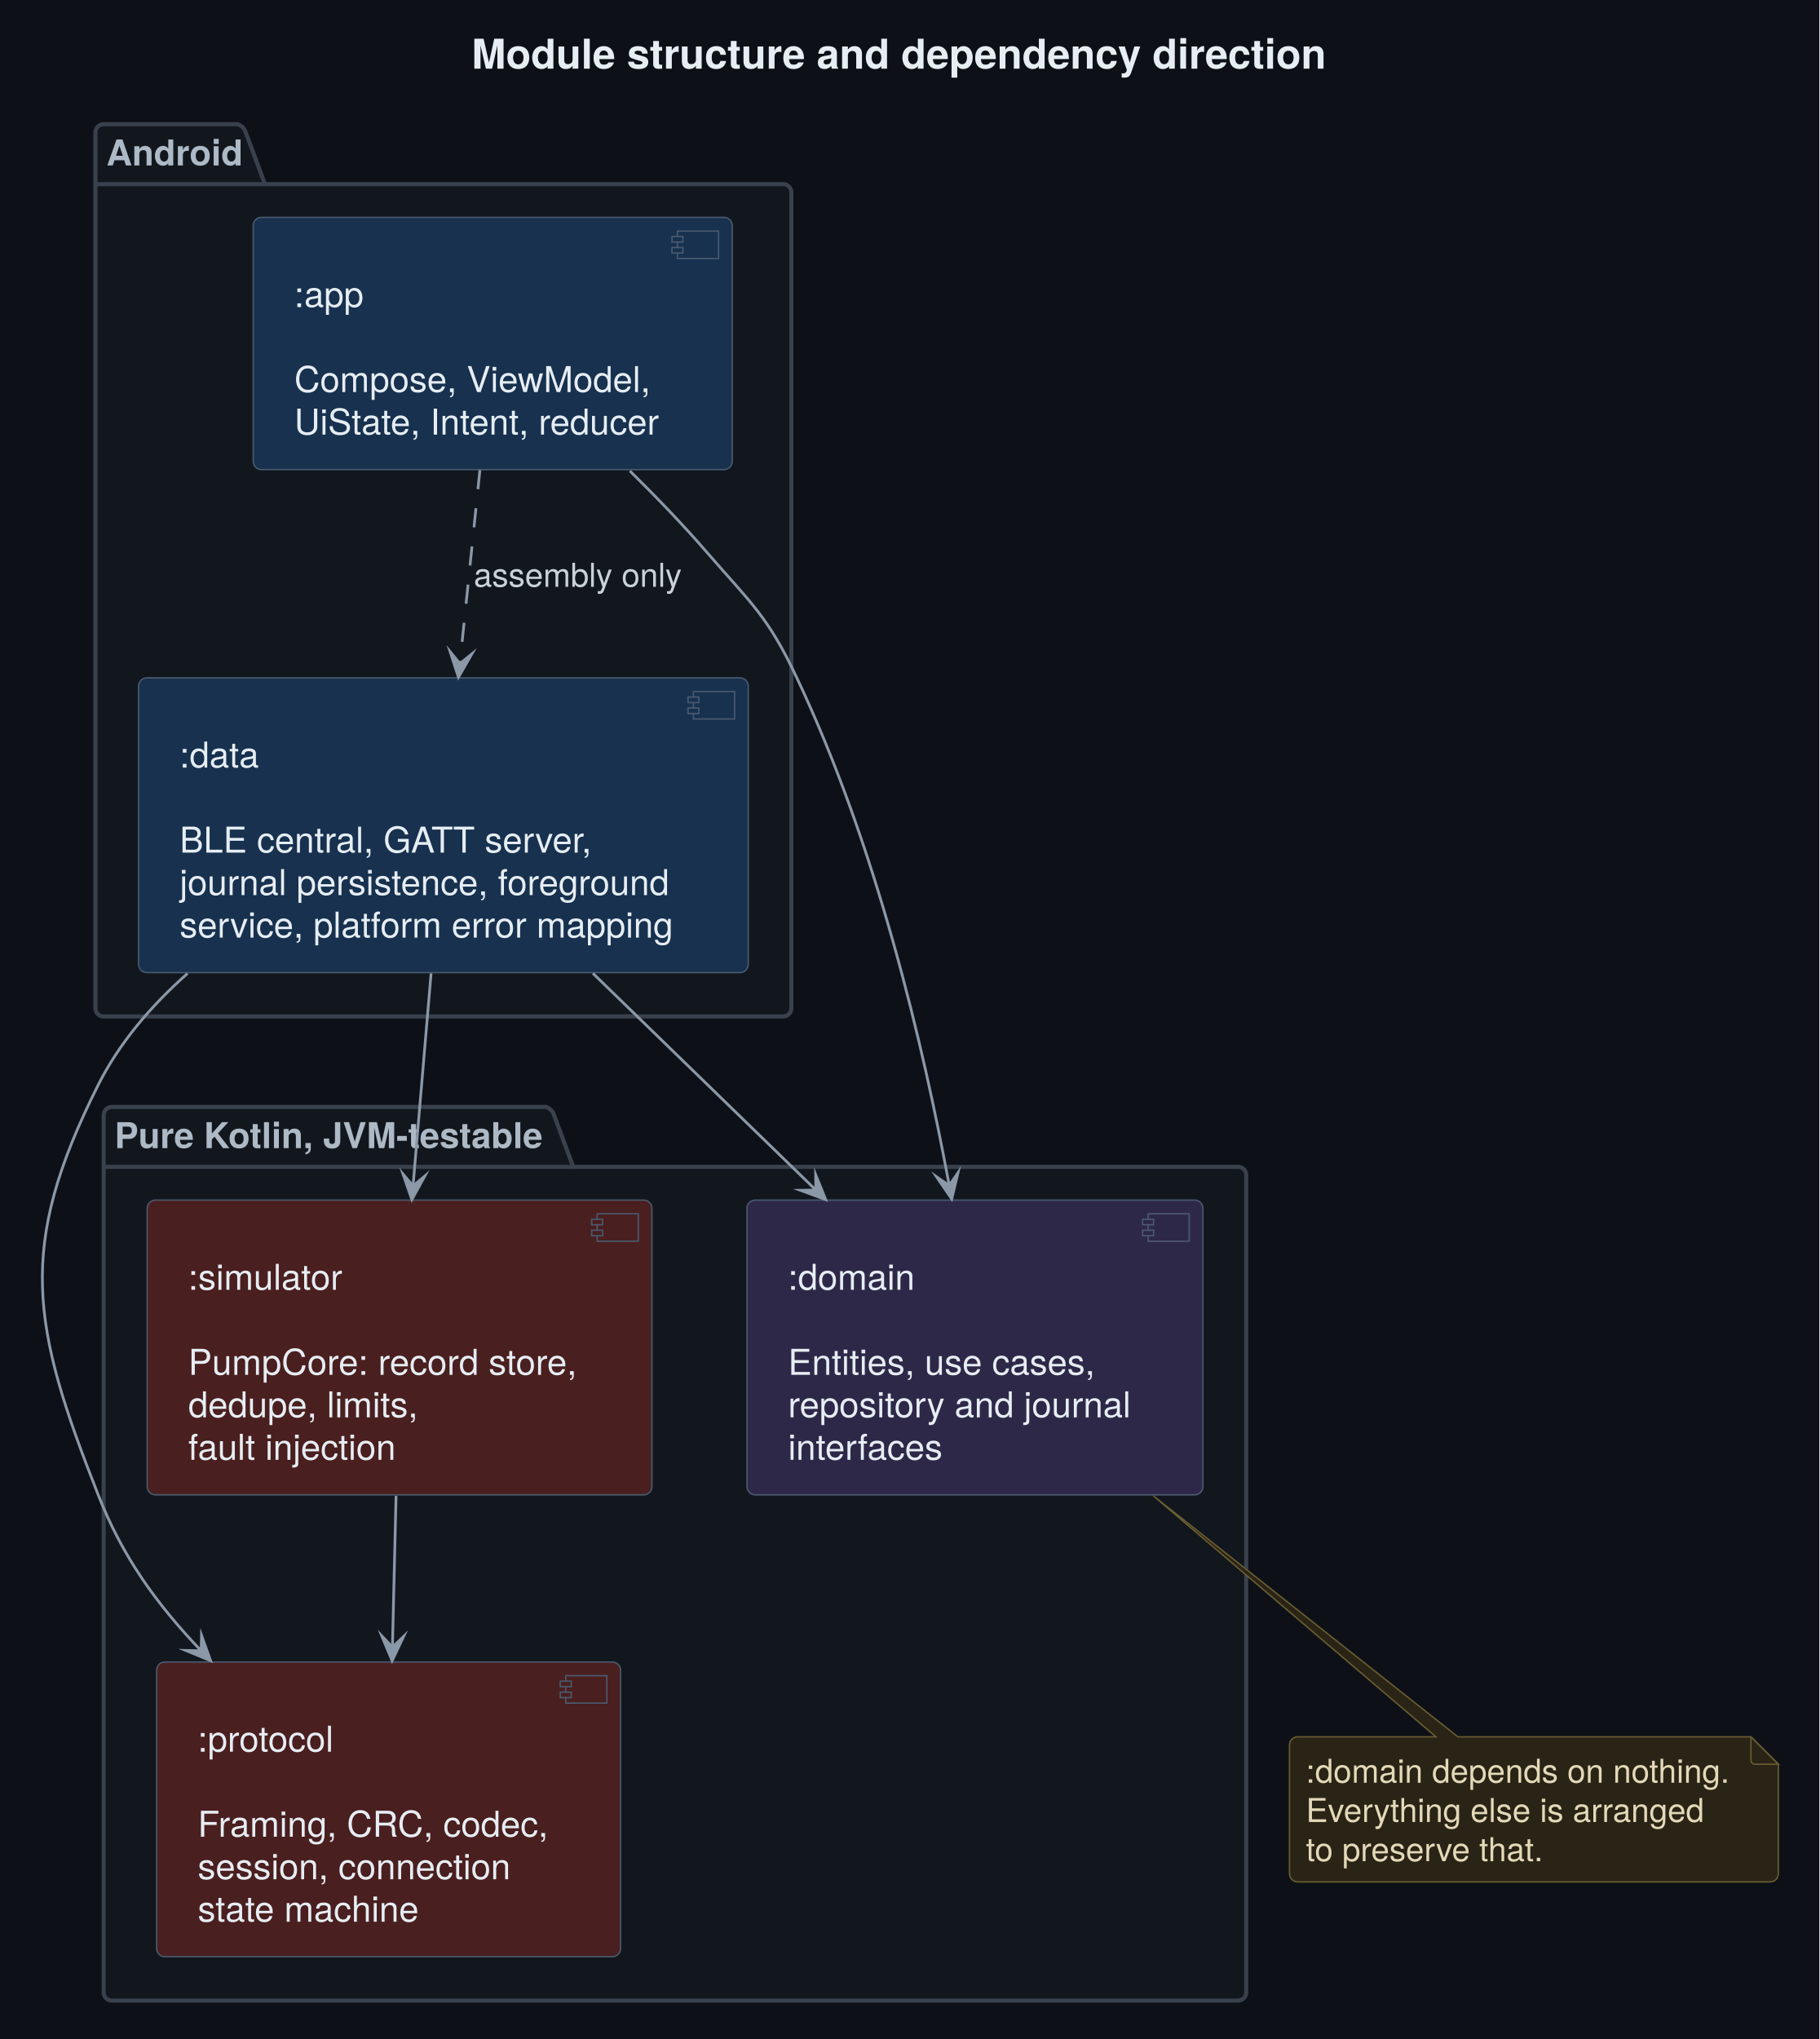
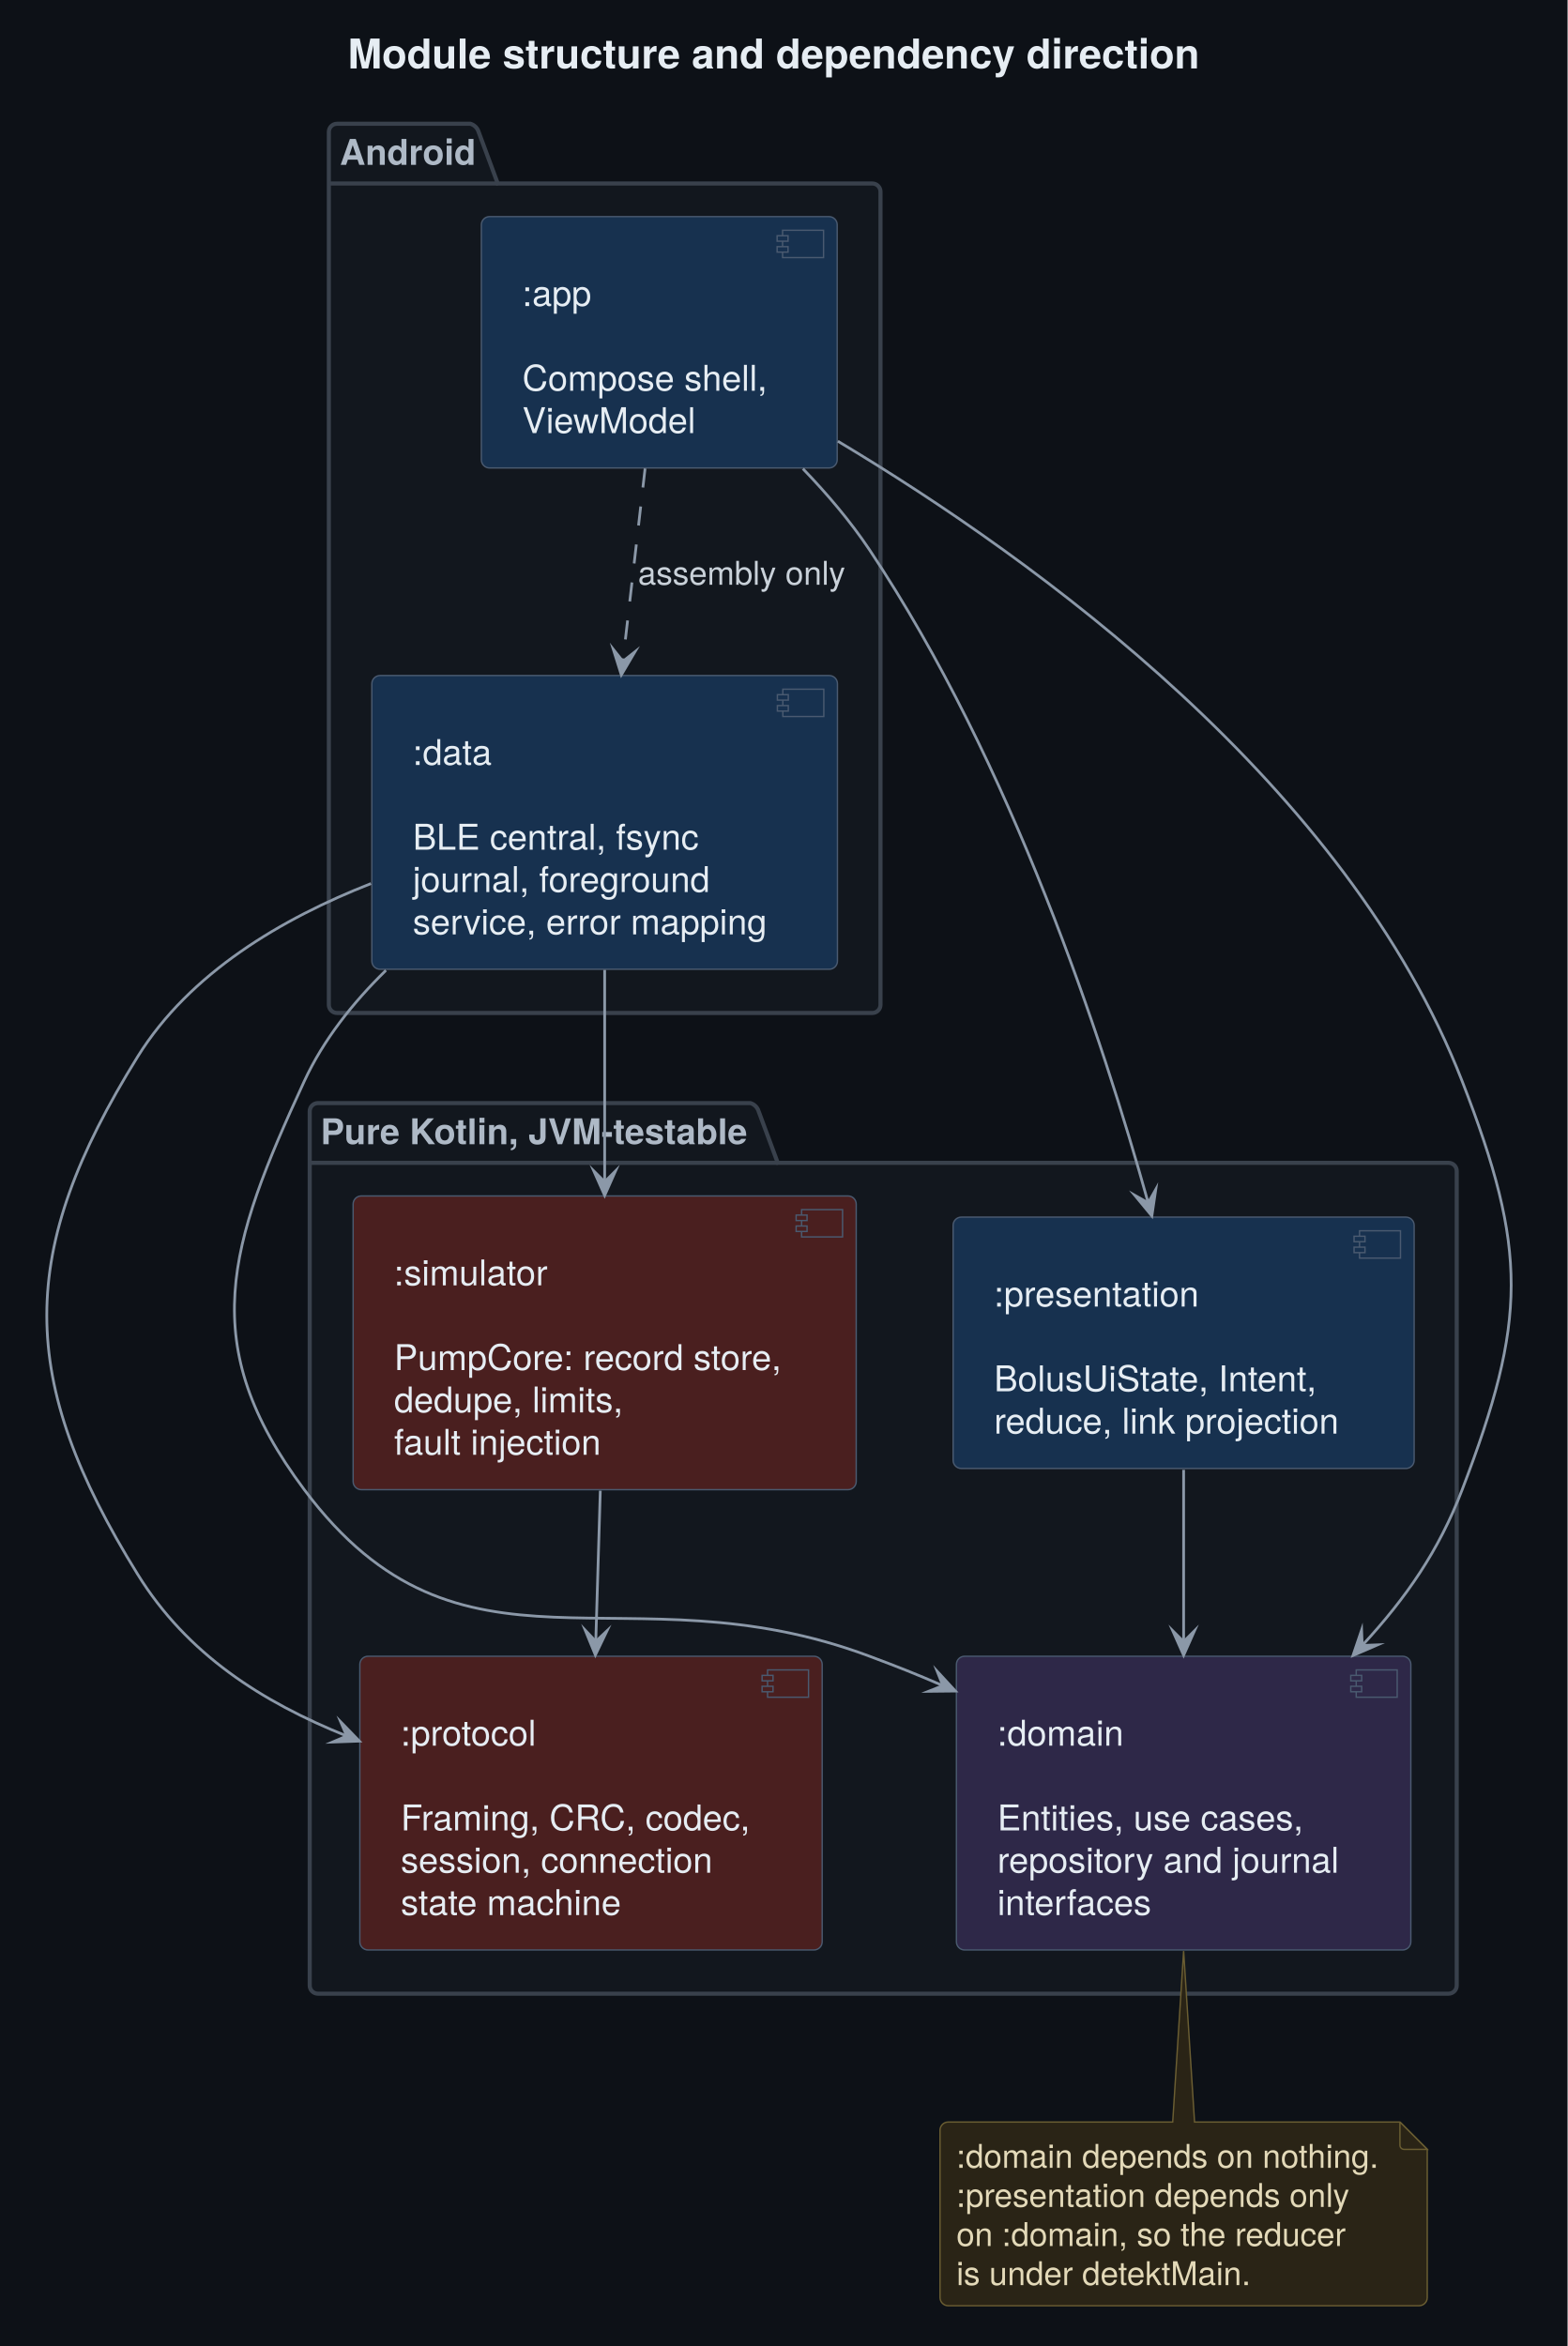
- <svg xmlns="http://www.w3.org/2000/svg" version="1.1" data-diagram-type="DESCRIPTION" style="width:664px;height:744px;background:#0D1117;" width="664px" height="744px" viewBox="0 0 664 744" zoomAndPan="magnify" preserveAspectRatio="none" contentStyleType="text/css">
+ <svg xmlns="http://www.w3.org/2000/svg" version="1.1" data-diagram-type="DESCRIPTION" style="width:574px;height:859px;background:#0D1117;" width="574px" height="859px" viewBox="0 0 574 859" zoomAndPan="magnify" preserveAspectRatio="none" contentStyleType="text/css">
  <defs />
  <g font-family="sans-serif" lengthAdjust="spacing">
-     <rect x="0" y="0" width="664" height="744" fill="#0D1117" style="stroke:none;" />
+     <rect x="0" y="0" width="574" height="859" fill="#0D1117" style="stroke:none;" />
    <g class="title" data-source-line="3">
-       <text x="172.135" y="25.06" fill="#E6EDF3" font-size="15" textLength="312.765" font-weight="700" font-family="'Helvetica Neue'">Module structure and dependency direction</text>
+       <text x="127.363" y="25.06" fill="#E6EDF3" font-size="15" textLength="312.765" font-weight="700" font-family="'Helvetica Neue'">Module structure and dependency direction</text>
    </g>
    <g class="cluster" data-qualified-name="androidLayer" id="ent0001" data-source-line="5">
-       <path d="M37.83,45.315 L86.684,45.315 A4.5,4.5 0 0 1 89.684,48.315 L96.684,67.188 L285.83,67.188 A3,3 0 0 1 288.83,70.188 L288.83,367.895 A3,3 0 0 1 285.83,370.895 L37.83,370.895 A3,3 0 0 1 34.83,367.895 L34.83,48.315 A3,3 0 0 1 37.83,45.315" style="stroke:#39414C;stroke-width:1.5;" fill="#12171E" />
-       <line x1="34.83" y1="67.188" x2="96.684" y2="67.188" style="stroke:#39414C;stroke-width:1.5;" />
-       <text x="38.83" y="60.367" fill="#AEB9C6" font-size="13" textLength="48.854" font-weight="700" font-family="'Helvetica Neue'">Android</text>
+       <path d="M123.41,45.315 L172.264,45.315 A4.5,4.5 0 0 1 175.264,48.315 L182.264,67.188 L319.41,67.188 A3,3 0 0 1 322.41,70.188 L322.41,367.905 A3,3 0 0 1 319.41,370.905 L123.41,370.905 A3,3 0 0 1 120.41,367.905 L120.41,48.315 A3,3 0 0 1 123.41,45.315" style="stroke:#39414C;stroke-width:1.5;" fill="#12171E" />
+       <line x1="120.41" y1="67.188" x2="182.264" y2="67.188" style="stroke:#39414C;stroke-width:1.5;" />
+       <text x="124.41" y="60.367" fill="#AEB9C6" font-size="13" textLength="48.854" font-weight="700" font-family="'Helvetica Neue'">Android</text>
    </g>
    <g class="cluster" data-qualified-name="pureLayer" id="ent0004" data-source-line="10">
-       <path d="M40.83,403.895 L199.209,403.895 A4.5,4.5 0 0 1 202.209,406.895 L209.209,425.768 L451.83,425.768 A3,3 0 0 1 454.83,428.768 L454.83,726.985 A3,3 0 0 1 451.83,729.985 L40.83,729.985 A3,3 0 0 1 37.83,726.985 L37.83,406.895 A3,3 0 0 1 40.83,403.895" style="stroke:#39414C;stroke-width:1.5;" fill="#12171E" />
-       <line x1="37.83" y1="425.768" x2="209.209" y2="425.768" style="stroke:#39414C;stroke-width:1.5;" />
-       <text x="41.83" y="418.947" fill="#AEB9C6" font-size="13" textLength="158.379" font-weight="700" font-family="'Helvetica Neue'">Pure Kotlin, JVM-testable</text>
+       <path d="M116.41,403.905 L274.789,403.905 A4.5,4.5 0 0 1 277.789,406.905 L284.789,425.778 L530.41,425.778 A3,3 0 0 1 533.41,428.778 L533.41,726.995 A3,3 0 0 1 530.41,729.995 L116.41,729.995 A3,3 0 0 1 113.41,726.995 L113.41,406.905 A3,3 0 0 1 116.41,403.905" style="stroke:#39414C;stroke-width:1.5;" fill="#12171E" />
+       <line x1="113.41" y1="425.778" x2="284.789" y2="425.778" style="stroke:#39414C;stroke-width:1.5;" />
+       <text x="117.41" y="418.957" fill="#AEB9C6" font-size="13" textLength="158.379" font-weight="700" font-family="'Helvetica Neue'">Pure Kotlin, JVM-testable</text>
    </g>
    <g class="entity" data-qualified-name="androidLayer.app" id="ent0002" data-source-line="6">
-       <rect x="92.41" y="79.315" width="174.836" height="92.036" fill="#17314F" style="stroke:#4A5A70;stroke-width:0.5;" rx="3" ry="3" />
-       <rect x="247.246" y="84.315" width="15" height="10" fill="#17314F" style="stroke:#4A5A70;stroke-width:0.5;" />
-       <rect x="245.246" y="86.315" width="4" height="2" fill="#17314F" style="stroke:#4A5A70;stroke-width:0.5;" />
-       <rect x="245.246" y="90.315" width="4" height="2" fill="#17314F" style="stroke:#4A5A70;stroke-width:0.5;" />
-       <text x="107.41" y="112.055" fill="#E6EDF3" font-size="13" textLength="26.013" font-family="'Helvetica Neue'">:app</text>
-       <text x="107.41" y="127.564" fill="#E6EDF3" font-size="13" font-family="'Helvetica Neue'"> </text>
-       <text x="107.41" y="143.073" fill="#E6EDF3" font-size="13" textLength="131.456" font-family="'Helvetica Neue'">Compose, ViewModel,</text>
-       <text x="107.41" y="158.582" fill="#E6EDF3" font-size="13" textLength="134.836" font-family="'Helvetica Neue'">UiState, Intent, reducer</text>
+       <rect x="176.26" y="79.315" width="130.298" height="92.036" fill="#17314F" style="stroke:#4A5A70;stroke-width:0.5;" rx="3" ry="3" />
+       <rect x="286.558" y="84.315" width="15" height="10" fill="#17314F" style="stroke:#4A5A70;stroke-width:0.5;" />
+       <rect x="284.558" y="86.315" width="4" height="2" fill="#17314F" style="stroke:#4A5A70;stroke-width:0.5;" />
+       <rect x="284.558" y="90.315" width="4" height="2" fill="#17314F" style="stroke:#4A5A70;stroke-width:0.5;" />
+       <text x="191.26" y="112.055" fill="#E6EDF3" font-size="13" textLength="26.013" font-family="'Helvetica Neue'">:app</text>
+       <text x="191.26" y="127.564" fill="#E6EDF3" font-size="13" font-family="'Helvetica Neue'"> </text>
+       <text x="191.26" y="143.073" fill="#E6EDF3" font-size="13" textLength="90.298" font-family="'Helvetica Neue'">Compose shell,</text>
+       <text x="191.26" y="158.582" fill="#E6EDF3" font-size="13" textLength="64.025" font-family="'Helvetica Neue'">ViewModel</text>
    </g>
    <g class="entity" data-qualified-name="androidLayer.data" id="ent0003" data-source-line="7">
-       <rect x="50.58" y="247.345" width="222.507" height="107.545" fill="#17314F" style="stroke:#4A5A70;stroke-width:0.5;" rx="3" ry="3" />
-       <rect x="253.087" y="252.345" width="15" height="10" fill="#17314F" style="stroke:#4A5A70;stroke-width:0.5;" />
-       <rect x="251.087" y="254.345" width="4" height="2" fill="#17314F" style="stroke:#4A5A70;stroke-width:0.5;" />
-       <rect x="251.087" y="258.345" width="4" height="2" fill="#17314F" style="stroke:#4A5A70;stroke-width:0.5;" />
-       <text x="65.58" y="280.085" fill="#E6EDF3" font-size="13" textLength="29.38" font-family="'Helvetica Neue'">:data</text>
-       <text x="65.58" y="295.594" fill="#E6EDF3" font-size="13" font-family="'Helvetica Neue'"> </text>
-       <text x="65.58" y="311.103" fill="#E6EDF3" font-size="13" textLength="150.462" font-family="'Helvetica Neue'">BLE central, GATT server,</text>
-       <text x="65.58" y="326.612" fill="#E6EDF3" font-size="13" textLength="181.051" font-family="'Helvetica Neue'">journal persistence, foreground</text>
-       <text x="65.58" y="342.121" fill="#E6EDF3" font-size="13" textLength="182.507" font-family="'Helvetica Neue'">service, platform error mapping</text>
+       <rect x="136.16" y="247.355" width="170.494" height="107.545" fill="#17314F" style="stroke:#4A5A70;stroke-width:0.5;" rx="3" ry="3" />
+       <rect x="286.654" y="252.355" width="15" height="10" fill="#17314F" style="stroke:#4A5A70;stroke-width:0.5;" />
+       <rect x="284.654" y="254.355" width="4" height="2" fill="#17314F" style="stroke:#4A5A70;stroke-width:0.5;" />
+       <rect x="284.654" y="258.355" width="4" height="2" fill="#17314F" style="stroke:#4A5A70;stroke-width:0.5;" />
+       <text x="151.16" y="280.095" fill="#E6EDF3" font-size="13" textLength="29.38" font-family="'Helvetica Neue'">:data</text>
+       <text x="151.16" y="295.604" fill="#E6EDF3" font-size="13" font-family="'Helvetica Neue'"> </text>
+       <text x="151.16" y="311.113" fill="#E6EDF3" font-size="13" textLength="105.456" font-family="'Helvetica Neue'">BLE central, fsync</text>
+       <text x="151.16" y="326.622" fill="#E6EDF3" font-size="13" textLength="110.266" font-family="'Helvetica Neue'">journal, foreground</text>
+       <text x="151.16" y="342.131" fill="#E6EDF3" font-size="13" textLength="130.494" font-family="'Helvetica Neue'">service, error mapping</text>
    </g>
-     <g class="entity" data-qualified-name="pureLayer.domain" id="ent0005" data-source-line="11">
-       <rect x="272.63" y="437.895" width="166.399" height="107.545" fill="#2E2848" style="stroke:#4A5A70;stroke-width:0.5;" rx="3" ry="3" />
-       <rect x="419.029" y="442.895" width="15" height="10" fill="#2E2848" style="stroke:#4A5A70;stroke-width:0.5;" />
-       <rect x="417.029" y="444.895" width="4" height="2" fill="#2E2848" style="stroke:#4A5A70;stroke-width:0.5;" />
-       <rect x="417.029" y="448.895" width="4" height="2" fill="#2E2848" style="stroke:#4A5A70;stroke-width:0.5;" />
-       <text x="287.63" y="470.635" fill="#E6EDF3" font-size="13" textLength="46.969" font-family="'Helvetica Neue'">:domain</text>
-       <text x="287.63" y="486.144" fill="#E6EDF3" font-size="13" font-family="'Helvetica Neue'"> </text>
-       <text x="287.63" y="501.653" fill="#E6EDF3" font-size="13" textLength="111.722" font-family="'Helvetica Neue'">Entities, use cases,</text>
-       <text x="287.63" y="517.162" fill="#E6EDF3" font-size="13" textLength="126.399" font-family="'Helvetica Neue'">repository and journal</text>
-       <text x="287.63" y="532.671" fill="#E6EDF3" font-size="13" textLength="56.81" font-family="'Helvetica Neue'">interfaces</text>
+     <g class="entity" data-qualified-name="pureLayer.presentation" id="ent0005" data-source-line="11">
+       <rect x="349" y="445.655" width="168.817" height="92.036" fill="#17314F" style="stroke:#4A5A70;stroke-width:0.5;" rx="3" ry="3" />
+       <rect x="497.817" y="450.655" width="15" height="10" fill="#17314F" style="stroke:#4A5A70;stroke-width:0.5;" />
+       <rect x="495.817" y="452.655" width="4" height="2" fill="#17314F" style="stroke:#4A5A70;stroke-width:0.5;" />
+       <rect x="495.817" y="456.655" width="4" height="2" fill="#17314F" style="stroke:#4A5A70;stroke-width:0.5;" />
+       <text x="364" y="478.395" fill="#E6EDF3" font-size="13" textLength="76.089" font-family="'Helvetica Neue'">:presentation</text>
+       <text x="364" y="493.904" fill="#E6EDF3" font-size="13" font-family="'Helvetica Neue'"> </text>
+       <text x="364" y="509.413" fill="#E6EDF3" font-size="13" textLength="119.665" font-family="'Helvetica Neue'">BolusUiState, Intent,</text>
+       <text x="364" y="524.922" fill="#E6EDF3" font-size="13" textLength="128.817" font-family="'Helvetica Neue'">reduce, link projection</text>
    </g>
-     <g class="entity" data-qualified-name="pureLayer.protocol" id="ent0006" data-source-line="12">
-       <rect x="57.18" y="606.435" width="169.298" height="107.545" fill="#4A1F1F" style="stroke:#4A5A70;stroke-width:0.5;" rx="3" ry="3" />
-       <rect x="206.478" y="611.435" width="15" height="10" fill="#4A1F1F" style="stroke:#4A5A70;stroke-width:0.5;" />
-       <rect x="204.478" y="613.435" width="4" height="2" fill="#4A1F1F" style="stroke:#4A5A70;stroke-width:0.5;" />
-       <rect x="204.478" y="617.435" width="4" height="2" fill="#4A1F1F" style="stroke:#4A5A70;stroke-width:0.5;" />
-       <text x="72.18" y="639.175" fill="#E6EDF3" font-size="13" textLength="52" font-family="'Helvetica Neue'">:protocol</text>
-       <text x="72.18" y="654.684" fill="#E6EDF3" font-size="13" font-family="'Helvetica Neue'"> </text>
-       <text x="72.18" y="670.193" fill="#E6EDF3" font-size="13" textLength="129.298" font-family="'Helvetica Neue'">Framing, CRC, codec,</text>
-       <text x="72.18" y="685.702" fill="#E6EDF3" font-size="13" textLength="115.817" font-family="'Helvetica Neue'">session, connection</text>
-       <text x="72.18" y="701.211" fill="#E6EDF3" font-size="13" textLength="81.64" font-family="'Helvetica Neue'">state machine</text>
+     <g class="entity" data-qualified-name="pureLayer.domain" id="ent0006" data-source-line="12">
+       <rect x="350.21" y="606.445" width="166.399" height="107.545" fill="#2E2848" style="stroke:#4A5A70;stroke-width:0.5;" rx="3" ry="3" />
+       <rect x="496.609" y="611.445" width="15" height="10" fill="#2E2848" style="stroke:#4A5A70;stroke-width:0.5;" />
+       <rect x="494.609" y="613.445" width="4" height="2" fill="#2E2848" style="stroke:#4A5A70;stroke-width:0.5;" />
+       <rect x="494.609" y="617.445" width="4" height="2" fill="#2E2848" style="stroke:#4A5A70;stroke-width:0.5;" />
+       <text x="365.21" y="639.185" fill="#E6EDF3" font-size="13" textLength="46.969" font-family="'Helvetica Neue'">:domain</text>
+       <text x="365.21" y="654.694" fill="#E6EDF3" font-size="13" font-family="'Helvetica Neue'"> </text>
+       <text x="365.21" y="670.203" fill="#E6EDF3" font-size="13" textLength="111.722" font-family="'Helvetica Neue'">Entities, use cases,</text>
+       <text x="365.21" y="685.712" fill="#E6EDF3" font-size="13" textLength="126.399" font-family="'Helvetica Neue'">repository and journal</text>
+       <text x="365.21" y="701.221" fill="#E6EDF3" font-size="13" textLength="56.81" font-family="'Helvetica Neue'">interfaces</text>
    </g>
-     <g class="entity" data-qualified-name="pureLayer.simulator" id="ent0007" data-source-line="13">
-       <rect x="53.72" y="437.895" width="184.222" height="107.545" fill="#4A1F1F" style="stroke:#4A5A70;stroke-width:0.5;" rx="3" ry="3" />
-       <rect x="217.942" y="442.895" width="15" height="10" fill="#4A1F1F" style="stroke:#4A5A70;stroke-width:0.5;" />
-       <rect x="215.942" y="444.895" width="4" height="2" fill="#4A1F1F" style="stroke:#4A5A70;stroke-width:0.5;" />
-       <rect x="215.942" y="448.895" width="4" height="2" fill="#4A1F1F" style="stroke:#4A5A70;stroke-width:0.5;" />
-       <text x="68.72" y="470.635" fill="#E6EDF3" font-size="13" textLength="57.07" font-family="'Helvetica Neue'">:simulator</text>
-       <text x="68.72" y="486.144" fill="#E6EDF3" font-size="13" font-family="'Helvetica Neue'"> </text>
-       <text x="68.72" y="501.653" fill="#E6EDF3" font-size="13" textLength="144.222" font-family="'Helvetica Neue'">PumpCore: record store,</text>
-       <text x="68.72" y="517.162" fill="#E6EDF3" font-size="13" textLength="85.501" font-family="'Helvetica Neue'">dedupe, limits,</text>
-       <text x="68.72" y="532.671" fill="#E6EDF3" font-size="13" textLength="77.285" font-family="'Helvetica Neue'">fault injection</text>
+     <g class="entity" data-qualified-name="pureLayer.protocol" id="ent0007" data-source-line="13">
+       <rect x="131.76" y="606.445" width="169.298" height="107.545" fill="#4A1F1F" style="stroke:#4A5A70;stroke-width:0.5;" rx="3" ry="3" />
+       <rect x="281.058" y="611.445" width="15" height="10" fill="#4A1F1F" style="stroke:#4A5A70;stroke-width:0.5;" />
+       <rect x="279.058" y="613.445" width="4" height="2" fill="#4A1F1F" style="stroke:#4A5A70;stroke-width:0.5;" />
+       <rect x="279.058" y="617.445" width="4" height="2" fill="#4A1F1F" style="stroke:#4A5A70;stroke-width:0.5;" />
+       <text x="146.76" y="639.185" fill="#E6EDF3" font-size="13" textLength="52" font-family="'Helvetica Neue'">:protocol</text>
+       <text x="146.76" y="654.694" fill="#E6EDF3" font-size="13" font-family="'Helvetica Neue'"> </text>
+       <text x="146.76" y="670.203" fill="#E6EDF3" font-size="13" textLength="129.298" font-family="'Helvetica Neue'">Framing, CRC, codec,</text>
+       <text x="146.76" y="685.712" fill="#E6EDF3" font-size="13" textLength="115.817" font-family="'Helvetica Neue'">session, connection</text>
+       <text x="146.76" y="701.221" fill="#E6EDF3" font-size="13" textLength="81.64" font-family="'Helvetica Neue'">state machine</text>
    </g>
-     <g class="entity" data-qualified-name="GMN14" id="ent0015" data-source-line="24">
-       <path d="M470.63,636.735 L470.63,683.683 A3,3 0 0 0 473.63,686.683 L646.034,686.683 A3,3 0 0 0 649.034,683.683 L649.034,643.735 L639.034,633.735 L532.08,633.735 L420.94,545.825 L524.08,633.735 L473.63,633.735 A3,3 0 0 0 470.63,636.735" style="stroke:#6B5E32;stroke-width:0.5;" fill="#2A2416" />
-       <path d="M639.034,633.735 L639.034,642.235 A1.5,1.5 0 0 0 640.534,643.735 L649.034,643.735 L639.034,633.735" style="stroke:#6B5E32;stroke-width:0.5;" fill="#2A2416" />
-       <text x="476.63" y="650.495" fill="#E3D9B8" font-size="12" textLength="157.404" font-family="'Helvetica Neue'">:domain depends on nothing.</text>
-       <text x="476.63" y="664.811" fill="#E3D9B8" font-size="12" textLength="144.672" font-family="'Helvetica Neue'">Everything else is arranged</text>
-       <text x="476.63" y="679.127" fill="#E3D9B8" font-size="12" textLength="87.792" font-family="'Helvetica Neue'">to preserve that.</text>
+     <g class="entity" data-qualified-name="pureLayer.simulator" id="ent0008" data-source-line="14">
+       <rect x="129.3" y="437.905" width="184.222" height="107.545" fill="#4A1F1F" style="stroke:#4A5A70;stroke-width:0.5;" rx="3" ry="3" />
+       <rect x="293.522" y="442.905" width="15" height="10" fill="#4A1F1F" style="stroke:#4A5A70;stroke-width:0.5;" />
+       <rect x="291.522" y="444.905" width="4" height="2" fill="#4A1F1F" style="stroke:#4A5A70;stroke-width:0.5;" />
+       <rect x="291.522" y="448.905" width="4" height="2" fill="#4A1F1F" style="stroke:#4A5A70;stroke-width:0.5;" />
+       <text x="144.3" y="470.645" fill="#E6EDF3" font-size="13" textLength="57.07" font-family="'Helvetica Neue'">:simulator</text>
+       <text x="144.3" y="486.154" fill="#E6EDF3" font-size="13" font-family="'Helvetica Neue'"> </text>
+       <text x="144.3" y="501.663" fill="#E6EDF3" font-size="13" textLength="144.222" font-family="'Helvetica Neue'">PumpCore: record store,</text>
+       <text x="144.3" y="517.172" fill="#E6EDF3" font-size="13" textLength="85.501" font-family="'Helvetica Neue'">dedupe, limits,</text>
+       <text x="144.3" y="532.681" fill="#E6EDF3" font-size="13" textLength="77.285" font-family="'Helvetica Neue'">fault injection</text>
    </g>
-     <g class="link" data-entity-1="ent0002" data-entity-2="ent0005" id="lnk8" data-source-line="16" data-link-type="dependency">
-       <path d="M229.89,171.845 C239.49,181.295 249.22,191.405 257.83,201.345 C274.3,220.375 280.08,224.605 290.83,247.345 C320.17,309.405 337.059,381.949 346.439,432.569" style="stroke:#8B98A8;stroke-width:1;" fill="none" id="app-to-domain" />
-       <polygon points="347.35,437.485,349.643,427.907,346.439,432.569,341.777,429.364,347.35,437.485" fill="#8B98A8" style="stroke:#8B98A8;stroke-width:1;stroke-linejoin:miter;stroke-miterlimit:10;" />
+     <g class="entity" data-qualified-name="GMN17" id="ent0018" data-source-line="27">
+       <path d="M344.21,779.995 L344.21,841.259 A3,3 0 0 0 347.21,844.259 L519.614,844.259 A3,3 0 0 0 522.614,841.259 L522.614,786.995 L512.614,776.995 L437.41,776.995 L433.41,714.375 L429.41,776.995 L347.21,776.995 A3,3 0 0 0 344.21,779.995" style="stroke:#6B5E32;stroke-width:0.5;" fill="#2A2416" />
+       <path d="M512.614,776.995 L512.614,785.495 A1.5,1.5 0 0 0 514.114,786.995 L522.614,786.995 L512.614,776.995" style="stroke:#6B5E32;stroke-width:0.5;" fill="#2A2416" />
+       <text x="350.21" y="793.755" fill="#E3D9B8" font-size="12" textLength="157.404" font-family="'Helvetica Neue'">:domain depends on nothing.</text>
+       <text x="350.21" y="808.071" fill="#E3D9B8" font-size="12" textLength="146.04" font-family="'Helvetica Neue'">:presentation depends only</text>
+       <text x="350.21" y="822.387" fill="#E3D9B8" font-size="12" textLength="144.492" font-family="'Helvetica Neue'">on :domain, so the reducer</text>
+       <text x="350.21" y="836.703" fill="#E3D9B8" font-size="12" textLength="109.596" font-family="'Helvetica Neue'">is under detektMain.</text>
    </g>
-     <g class="link" data-entity-1="ent0002" data-entity-2="ent0003" id="lnk9" data-source-line="17" data-link-type="dependency">
-       <path d="M175.15,171.535 C172.75,194.675 170.335,217.992 167.835,242.152" style="stroke:#8B98A8;stroke-width:1;stroke-dasharray:7,7;" fill="none" id="app-to-data" />
-       <polygon points="167.32,247.125,172.225,238.585,167.835,242.152,164.268,237.761,167.32,247.125" fill="#8B98A8" style="stroke:#8B98A8;stroke-width:1;stroke-linejoin:miter;stroke-miterlimit:10;" />
-       <text x="172.91" y="214.105" fill="#C9D1D9" font-size="12" textLength="76.464" font-family="'Helvetica Neue'">assembly only</text>
+     <g class="link" data-entity-1="ent0002" data-entity-2="ent0005" id="lnk9" data-source-line="17" data-link-type="dependency">
+       <path d="M294,171.625 C302.89,180.855 311.47,190.955 318.41,201.355 C370.76,279.815 403.826,380.919 420.436,440.419" style="stroke:#8B98A8;stroke-width:1;" fill="none" id="app-to-presentation" />
+       <polygon points="421.78,445.235,423.213,435.491,420.436,440.419,415.507,437.642,421.78,445.235" fill="#8B98A8" style="stroke:#8B98A8;stroke-width:1;stroke-linejoin:miter;stroke-miterlimit:10;" />
    </g>
-     <g class="link" data-entity-1="ent0003" data-entity-2="ent0005" id="lnk10" data-source-line="18" data-link-type="dependency">
-       <path d="M216.39,355.145 C242.95,380.955 271.214,408.43 297.764,434.23" style="stroke:#8B98A8;stroke-width:1;" fill="none" id="data-to-domain" />
-       <polygon points="301.35,437.715,297.683,428.574,297.764,434.23,292.108,434.312,301.35,437.715" fill="#8B98A8" style="stroke:#8B98A8;stroke-width:1;stroke-linejoin:miter;stroke-miterlimit:10;" />
+     <g class="link" data-entity-1="ent0002" data-entity-2="ent0006" id="lnk10" data-source-line="18" data-link-type="dependency">
+       <path d="M306.81,161.555 C379.82,205.255 493.27,287.465 535.41,395.905 C559.49,457.855 559.16,483.375 535.41,545.445 C526.83,567.865 514.96,584.98 498.81,602.49" style="stroke:#8B98A8;stroke-width:1;" fill="none" id="app-to-domain" />
+       <polygon points="495.42,606.165,504.462,602.261,498.81,602.49,498.582,596.837,495.42,606.165" fill="#8B98A8" style="stroke:#8B98A8;stroke-width:1;stroke-linejoin:miter;stroke-miterlimit:10;" />
    </g>
-     <g class="link" data-entity-1="ent0003" data-entity-2="ent0006" id="lnk11" data-source-line="19" data-link-type="dependency">
-       <path d="M68.43,355.205 C55.27,366.855 43.6,380.425 35.83,395.895 C6,455.285 11.48,483.595 35.83,545.435 C44.68,567.925 56.849,584.977 73.419,602.347" style="stroke:#8B98A8;stroke-width:1;" fill="none" id="data-to-protocol" />
-       <polygon points="76.87,605.965,73.552,596.692,73.419,602.347,67.763,602.214,76.87,605.965" fill="#8B98A8" style="stroke:#8B98A8;stroke-width:1;stroke-linejoin:miter;stroke-miterlimit:10;" />
+     <g class="link" data-entity-1="ent0002" data-entity-2="ent0003" id="lnk11" data-source-line="19" data-link-type="dependency">
+       <path d="M236.21,171.545 C233.55,194.675 230.862,218.008 228.082,242.158" style="stroke:#8B98A8;stroke-width:1;stroke-dasharray:7,7;" fill="none" id="app-to-data" />
+       <polygon points="227.51,247.125,232.513,238.641,228.082,242.158,224.565,237.727,227.51,247.125" fill="#8B98A8" style="stroke:#8B98A8;stroke-width:1;stroke-linejoin:miter;stroke-miterlimit:10;" />
+       <text x="233.61" y="214.115" fill="#C9D1D9" font-size="12" textLength="76.464" font-family="'Helvetica Neue'">assembly only</text>
    </g>
-     <g class="link" data-entity-1="ent0003" data-entity-2="ent0007" id="lnk12" data-source-line="20" data-link-type="dependency">
-       <path d="M157.33,355.145 C155.14,380.955 152.933,406.933 150.743,432.733" style="stroke:#8B98A8;stroke-width:1;" fill="none" id="data-to-simulator" />
-       <polygon points="150.32,437.715,155.067,429.086,150.743,432.733,147.096,428.409,150.32,437.715" fill="#8B98A8" style="stroke:#8B98A8;stroke-width:1;stroke-linejoin:miter;stroke-miterlimit:10;" />
+     <g class="link" data-entity-1="ent0005" data-entity-2="ent0006" id="lnk12" data-source-line="20" data-link-type="dependency">
+       <path d="M433.41,538.185 C433.41,559.175 433.41,579.235 433.41,601.095" style="stroke:#8B98A8;stroke-width:1;" fill="none" id="presentation-to-domain" />
+       <polygon points="433.41,606.095,437.41,597.095,433.41,601.095,429.41,597.095,433.41,606.095" fill="#8B98A8" style="stroke:#8B98A8;stroke-width:1;stroke-linejoin:miter;stroke-miterlimit:10;" />
    </g>
-     <g class="link" data-entity-1="ent0007" data-entity-2="ent0006" id="lnk13" data-source-line="21" data-link-type="dependency">
-       <path d="M144.55,545.825 C144.09,565.055 143.69,581.756 143.23,600.996" style="stroke:#8B98A8;stroke-width:1;" fill="none" id="simulator-to-protocol" />
-       <polygon points="143.11,605.995,147.324,597.093,143.23,600.996,139.326,596.902,143.11,605.995" fill="#8B98A8" style="stroke:#8B98A8;stroke-width:1;stroke-linejoin:miter;stroke-miterlimit:10;" />
+     <g class="link" data-entity-1="ent0003" data-entity-2="ent0006" id="lnk13" data-source-line="21" data-link-type="dependency">
+       <path d="M141.32,355.295 C129.19,367.145 118.4,380.745 111.41,395.905 C83.56,456.245 71.6,492.215 111.41,545.445 C168.85,622.255 228.59,572.805 318.41,606.445 C328.7,610.295 334.76,612.673 345.25,617.203" style="stroke:#8B98A8;stroke-width:1;" fill="none" id="data-to-domain" />
+       <polygon points="349.84,619.185,343.163,611.945,345.25,617.203,339.992,619.289,349.84,619.185" fill="#8B98A8" style="stroke:#8B98A8;stroke-width:1;stroke-linejoin:miter;stroke-miterlimit:10;" />
+     </g>
+     <g class="link" data-entity-1="ent0003" data-entity-2="ent0007" id="lnk14" data-source-line="22" data-link-type="dependency">
+       <path d="M135.85,323.525 C103.28,336.285 69.45,356.205 50.41,386.905 C6,458.485 6.08,504.805 50.41,576.445 C68.54,605.745 95.881,623.149 126.951,635.649" style="stroke:#8B98A8;stroke-width:1;" fill="none" id="data-to-protocol" />
+       <polygon points="131.59,637.515,124.733,630.445,126.951,635.649,121.747,637.867,131.59,637.515" fill="#8B98A8" style="stroke:#8B98A8;stroke-width:1;stroke-linejoin:miter;stroke-miterlimit:10;" />
+     </g>
+     <g class="link" data-entity-1="ent0003" data-entity-2="ent0008" id="lnk15" data-source-line="23" data-link-type="dependency">
+       <path d="M221.41,355.155 C221.41,380.965 221.41,406.915 221.41,432.725" style="stroke:#8B98A8;stroke-width:1;" fill="none" id="data-to-simulator" />
+       <polygon points="221.41,437.725,225.41,428.725,221.41,432.725,217.41,428.725,221.41,437.725" fill="#8B98A8" style="stroke:#8B98A8;stroke-width:1;stroke-linejoin:miter;stroke-miterlimit:10;" />
+     </g>
+     <g class="link" data-entity-1="ent0008" data-entity-2="ent0007" id="lnk16" data-source-line="24" data-link-type="dependency">
+       <path d="M219.81,545.825 C219.24,565.055 218.728,581.767 218.158,600.997" style="stroke:#8B98A8;stroke-width:1;" fill="none" id="simulator-to-protocol" />
+       <polygon points="218.01,605.995,222.275,597.117,218.158,600.997,214.278,596.88,218.01,605.995" fill="#8B98A8" style="stroke:#8B98A8;stroke-width:1;stroke-linejoin:miter;stroke-miterlimit:10;" />
    </g>
  </g>
</svg>
